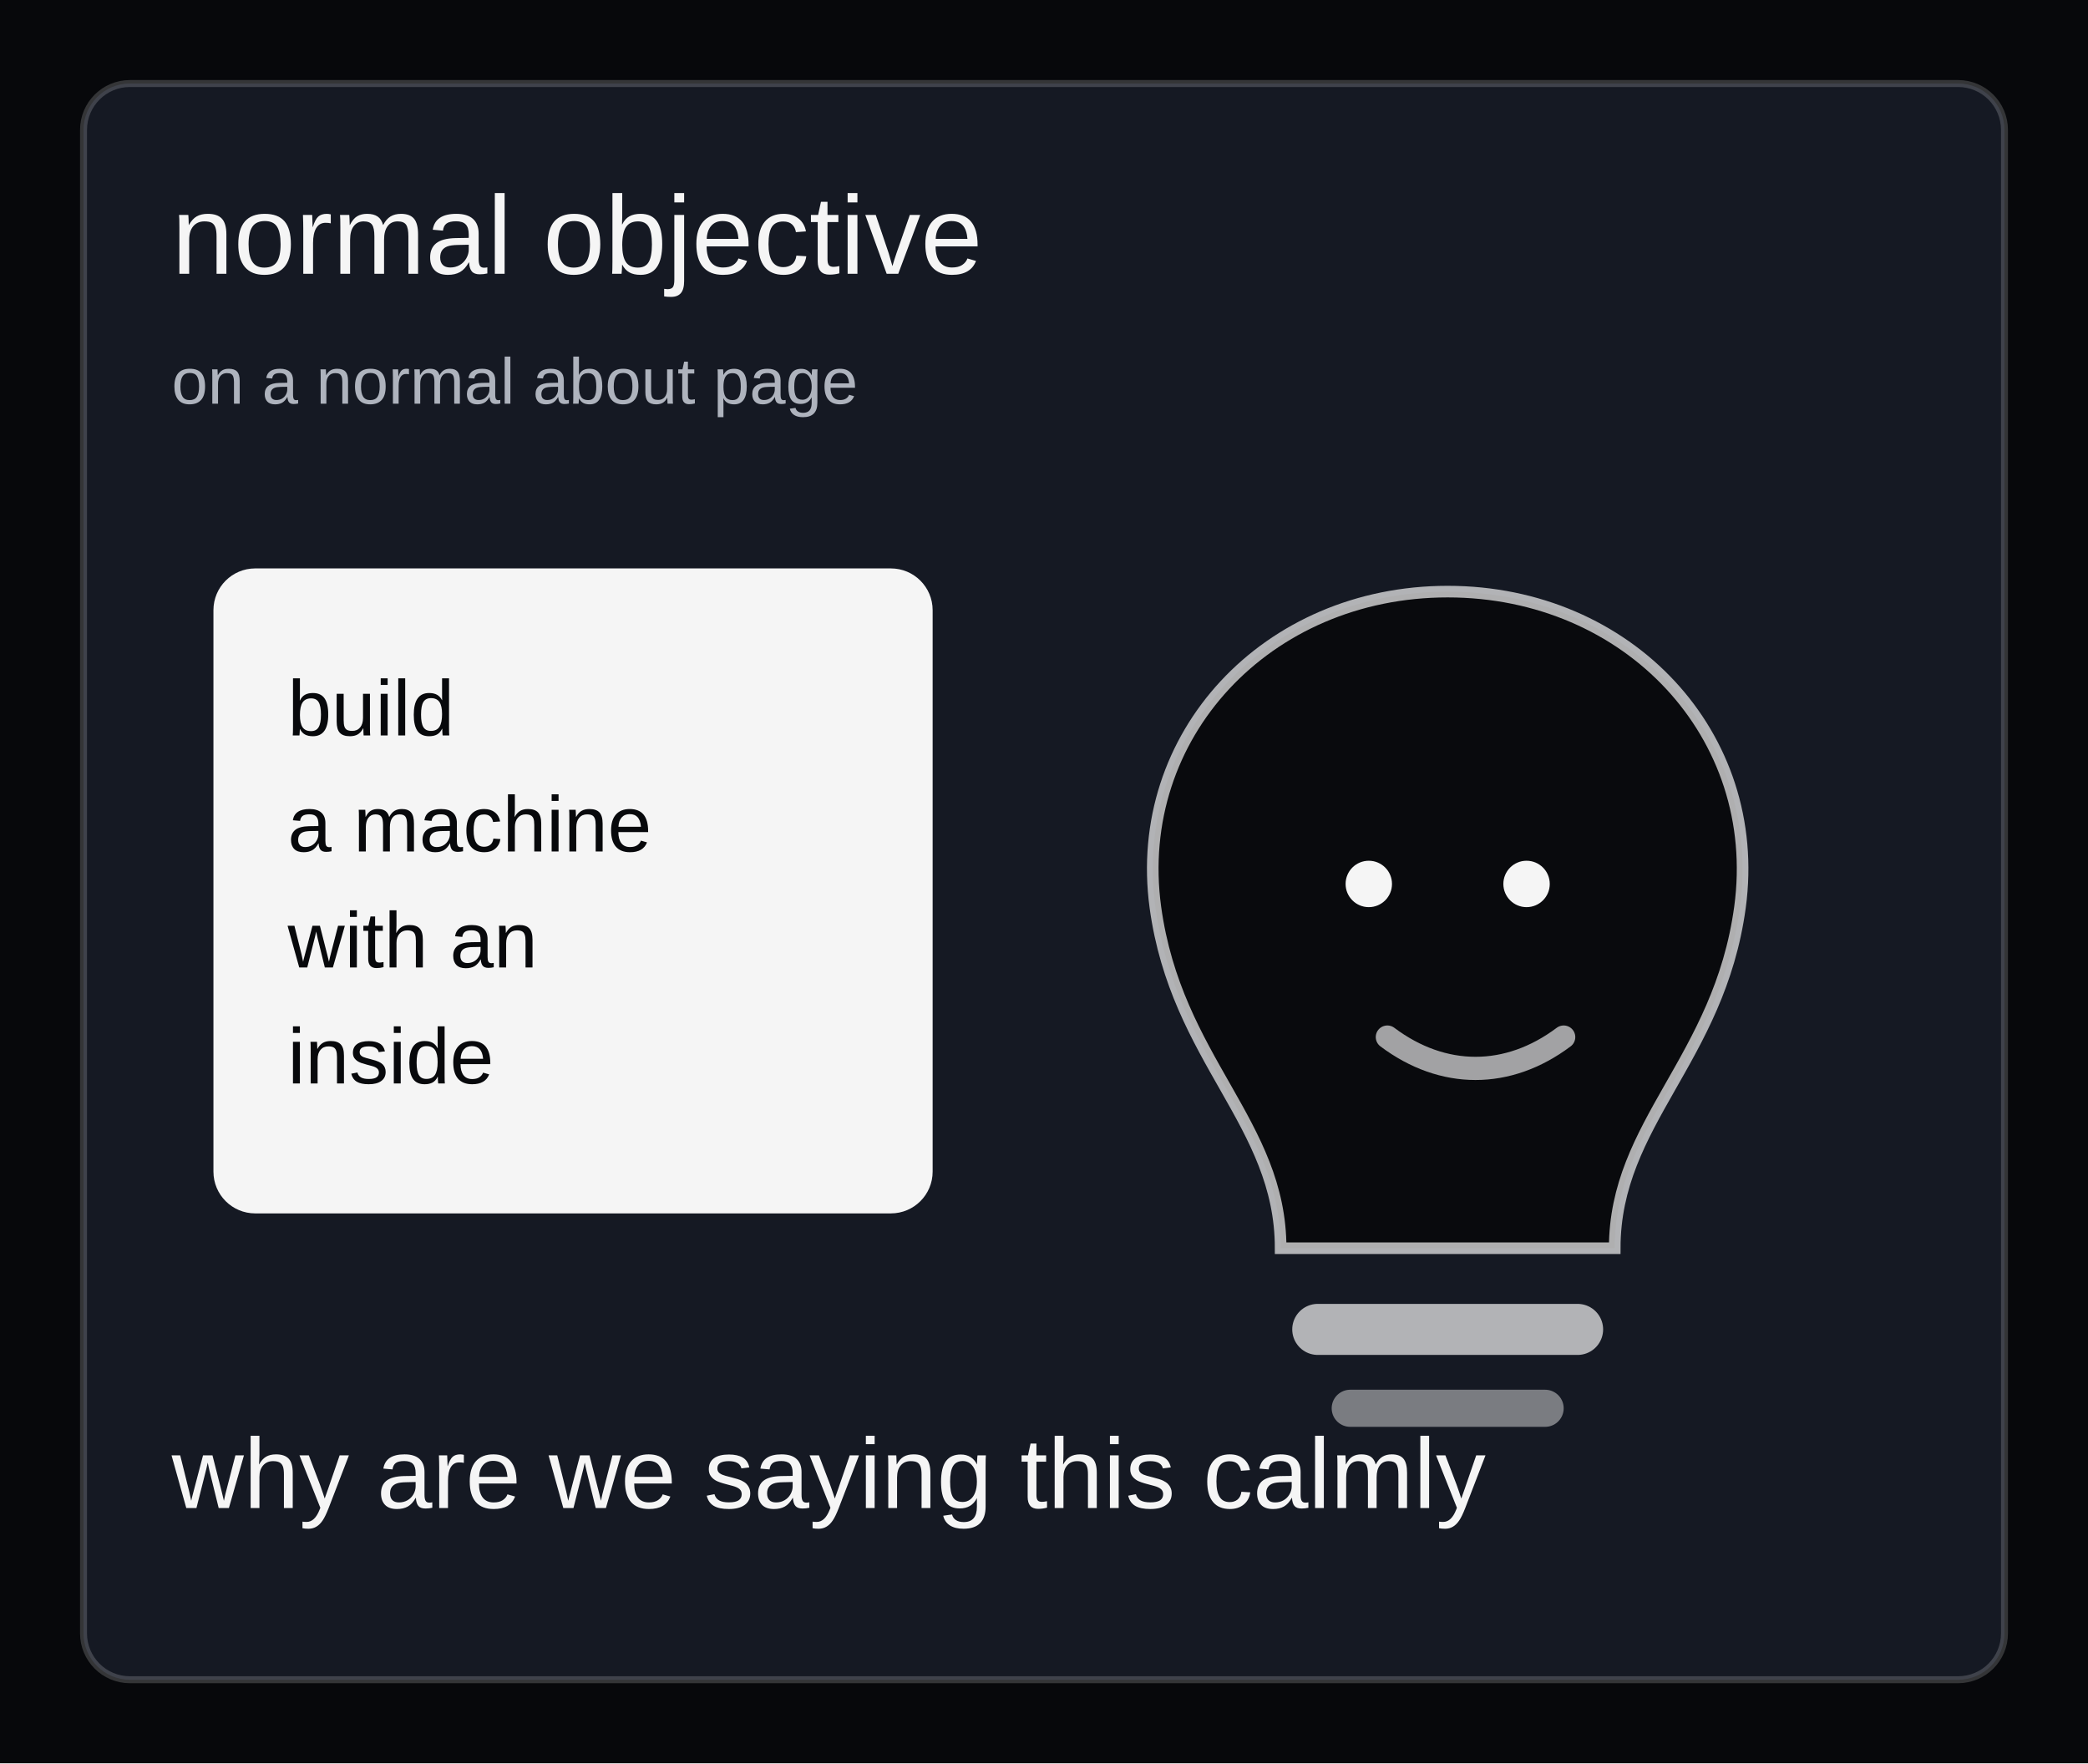
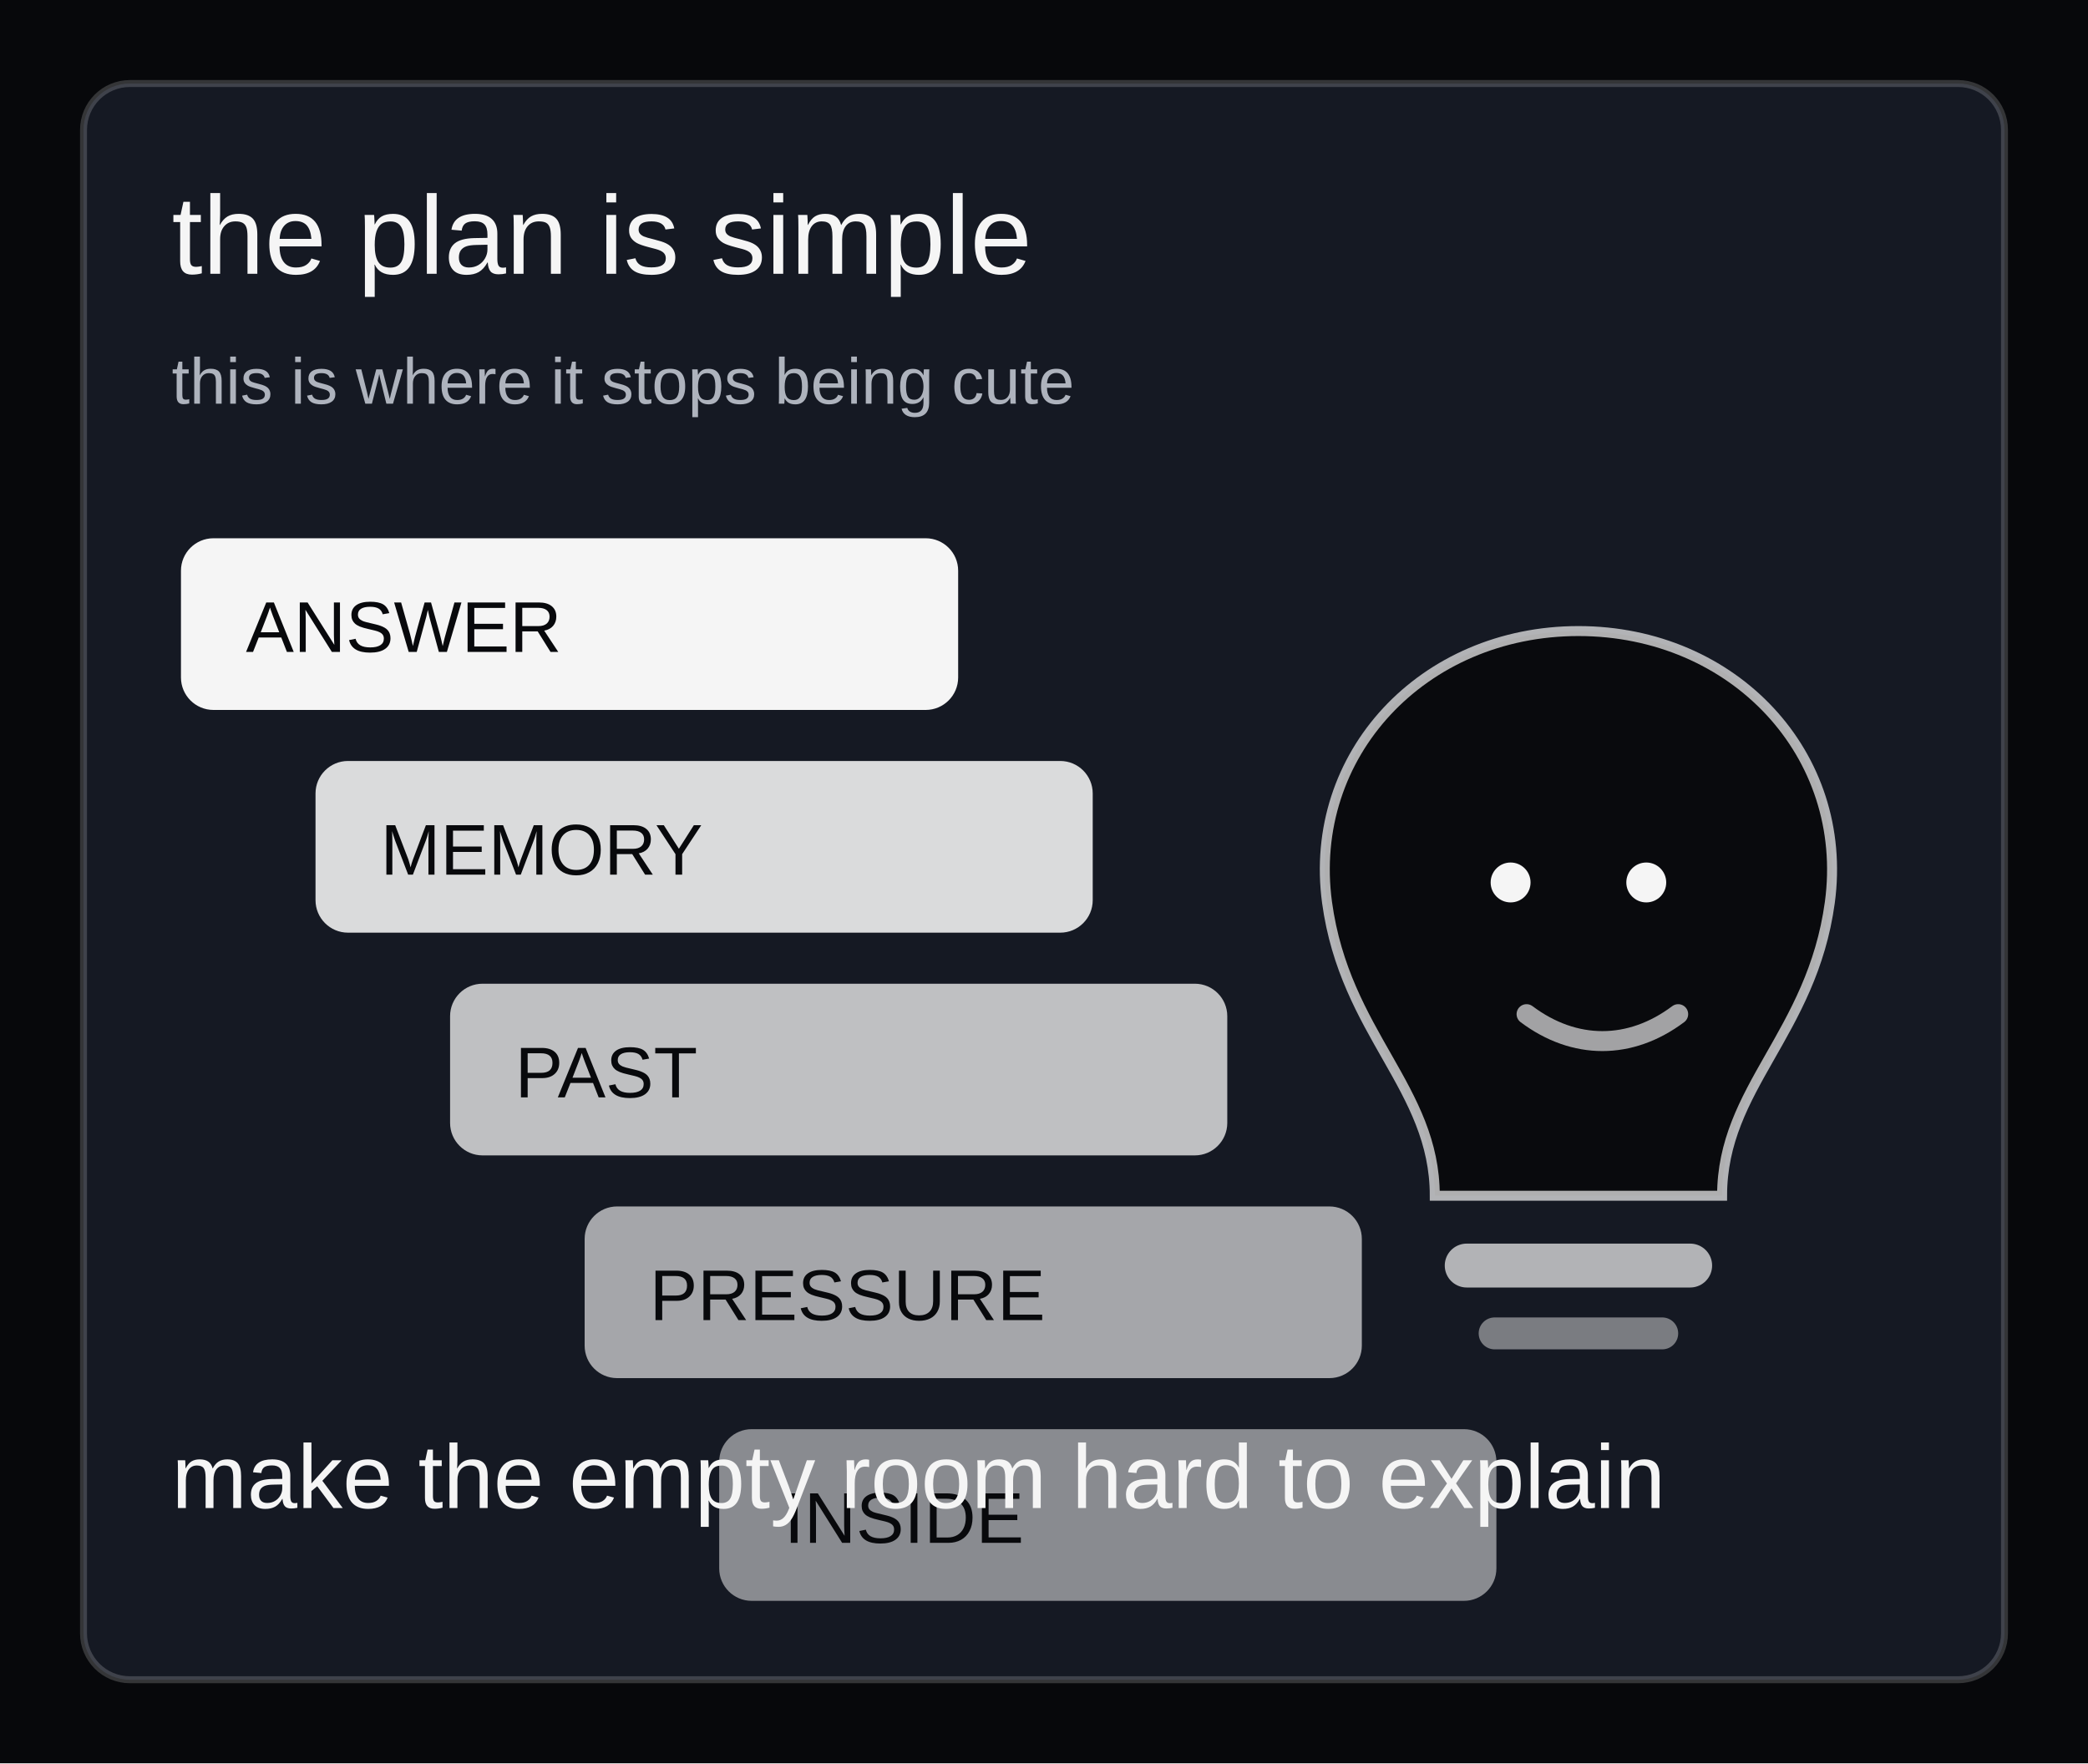
<svg xmlns="http://www.w3.org/2000/svg" viewBox="0 0 900 760" role="img" aria-labelledby="title desc">
  <rect width="900" height="760" fill="#07080b" />
  <rect x="36" y="36" width="828" height="688" rx="20" fill="#151923" stroke="#fff" stroke-opacity=".18" stroke-width="3" />
-   <text x="74" y="118" fill="#f5f5f5" font-family="Arial Black, Arial, sans-serif" font-size="48">normal objective</text>
-   <text x="74" y="174" fill="#aeb3bd" font-family="Arial, sans-serif" font-size="28">on a normal about page</text>
-   <g transform="translate(92 245)">
-     <rect x="0" y="0" width="310" height="278" rx="18" fill="#f5f5f5" />
-     <text x="32" y="72" fill="#08090c" font-family="Arial Black, Arial, sans-serif" font-size="34">build</text>
-     <text x="32" y="122" fill="#08090c" font-family="Arial Black, Arial, sans-serif" font-size="34">a machine</text>
-     <text x="32" y="172" fill="#08090c" font-family="Arial Black, Arial, sans-serif" font-size="34">with an</text>
-     <text x="32" y="222" fill="#08090c" font-family="Arial Black, Arial, sans-serif" font-size="34">inside</text>
+   <text x="74" y="118" fill="#f5f5f5" font-family="Arial Black, Arial, sans-serif" font-size="48">the plan is simple</text>
+   <text x="74" y="174" fill="#aeb3bd" font-family="Arial, sans-serif" font-size="28">this is where it stops being cute</text>
+   <g transform="translate(78 232)" font-family="Arial Black, Arial, sans-serif" font-size="31">
+     <rect x="0" y="0" width="335" height="74" rx="14" fill="#f5f5f5" />
+     <text x="28" y="49" fill="#08090c">ANSWER</text>
+     <rect x="58" y="96" width="335" height="74" rx="14" fill="#f5f5f5" fill-opacity=".88" />
+     <text x="86" y="145" fill="#08090c">MEMORY</text>
+     <rect x="116" y="192" width="335" height="74" rx="14" fill="#f5f5f5" fill-opacity=".76" />
+     <text x="144" y="241" fill="#08090c">PAST</text>
+     <rect x="174" y="288" width="335" height="74" rx="14" fill="#f5f5f5" fill-opacity=".64" />
+     <text x="202" y="337" fill="#08090c">PRESSURE</text>
+     <rect x="232" y="384" width="335" height="74" rx="14" fill="#f5f5f5" fill-opacity=".52" />
+     <text x="260" y="433" fill="#08090c">INSIDE</text>
  </g>
-   <g transform="translate(498 255)">
+   <g transform="translate(572 272) scale(.86)">
    <path d="M126 0c78 0 136 62 126 136-9 66-54 93-54 147H54c0-54-45-81-54-147C-10 62 48 0 126 0Z" fill="#090a0d" stroke="#f5f5f5" stroke-opacity=".7" stroke-width="5" />
    <path d="M70 318h112" stroke="#f5f5f5" stroke-opacity=".7" stroke-width="22" stroke-linecap="round" />
    <path d="M84 352h84" stroke="#f5f5f5" stroke-opacity=".45" stroke-width="16" stroke-linecap="round" />
    <circle cx="92" cy="126" r="10" fill="#f5f5f5" />
    <circle cx="160" cy="126" r="10" fill="#f5f5f5" />
    <path d="M100 192c24 18 52 18 76 0" fill="none" stroke="#f5f5f5" stroke-opacity=".65" stroke-width="10" stroke-linecap="round" />
  </g>
-   <text x="74" y="650" fill="#f5f5f5" font-family="Arial Black, Arial, sans-serif" font-size="43">why are we saying this calmly</text>
+   <text x="74" y="650" fill="#f5f5f5" font-family="Arial Black, Arial, sans-serif" font-size="39">make the empty room hard to explain</text>
</svg>
